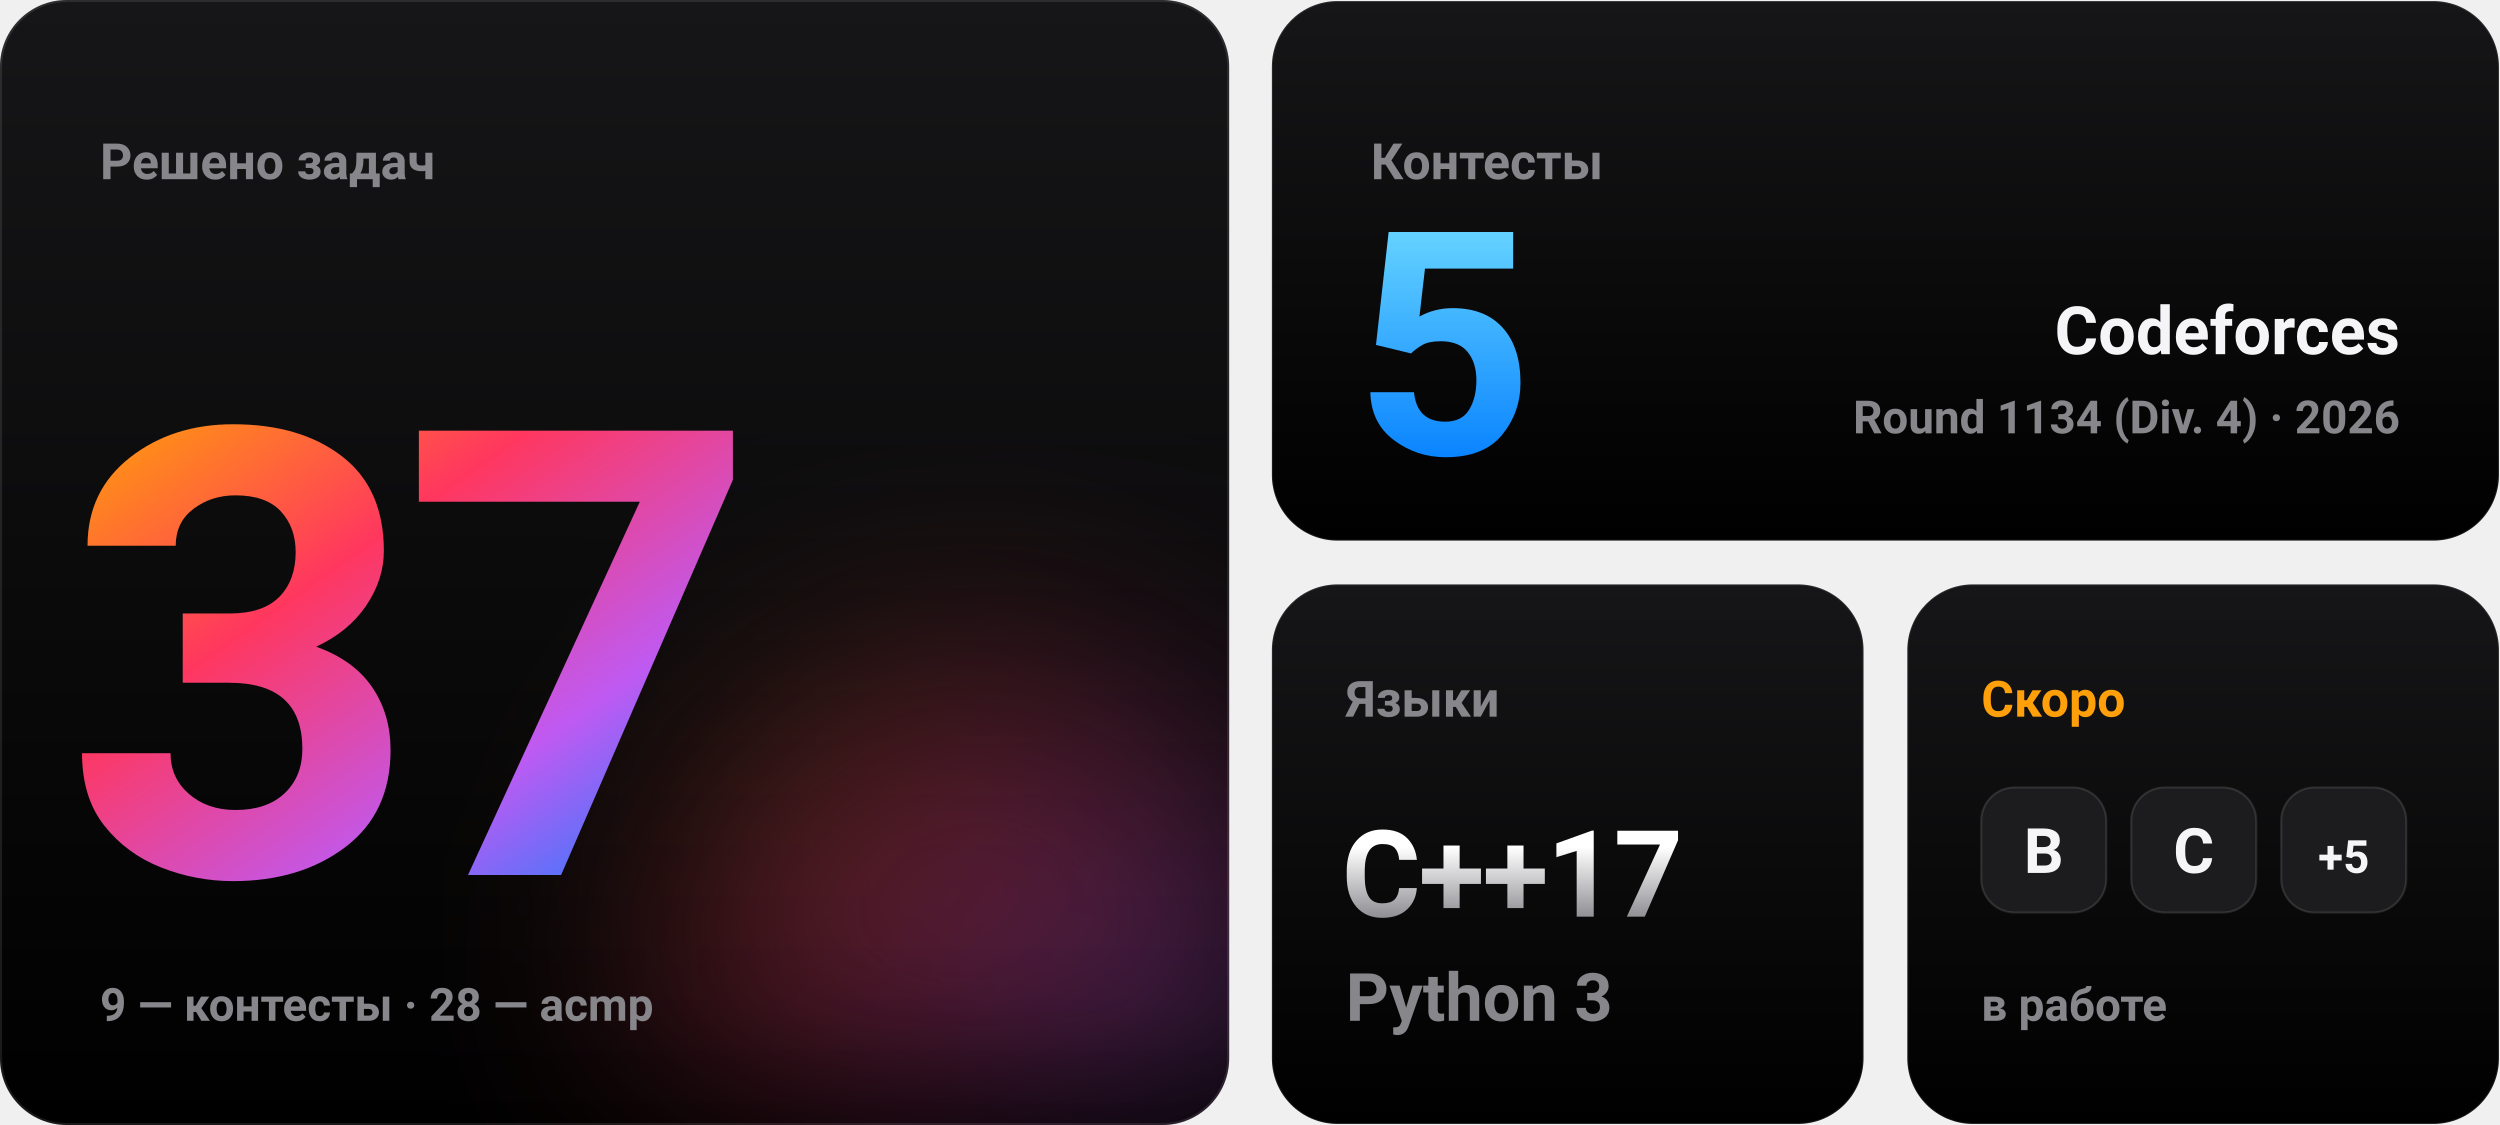
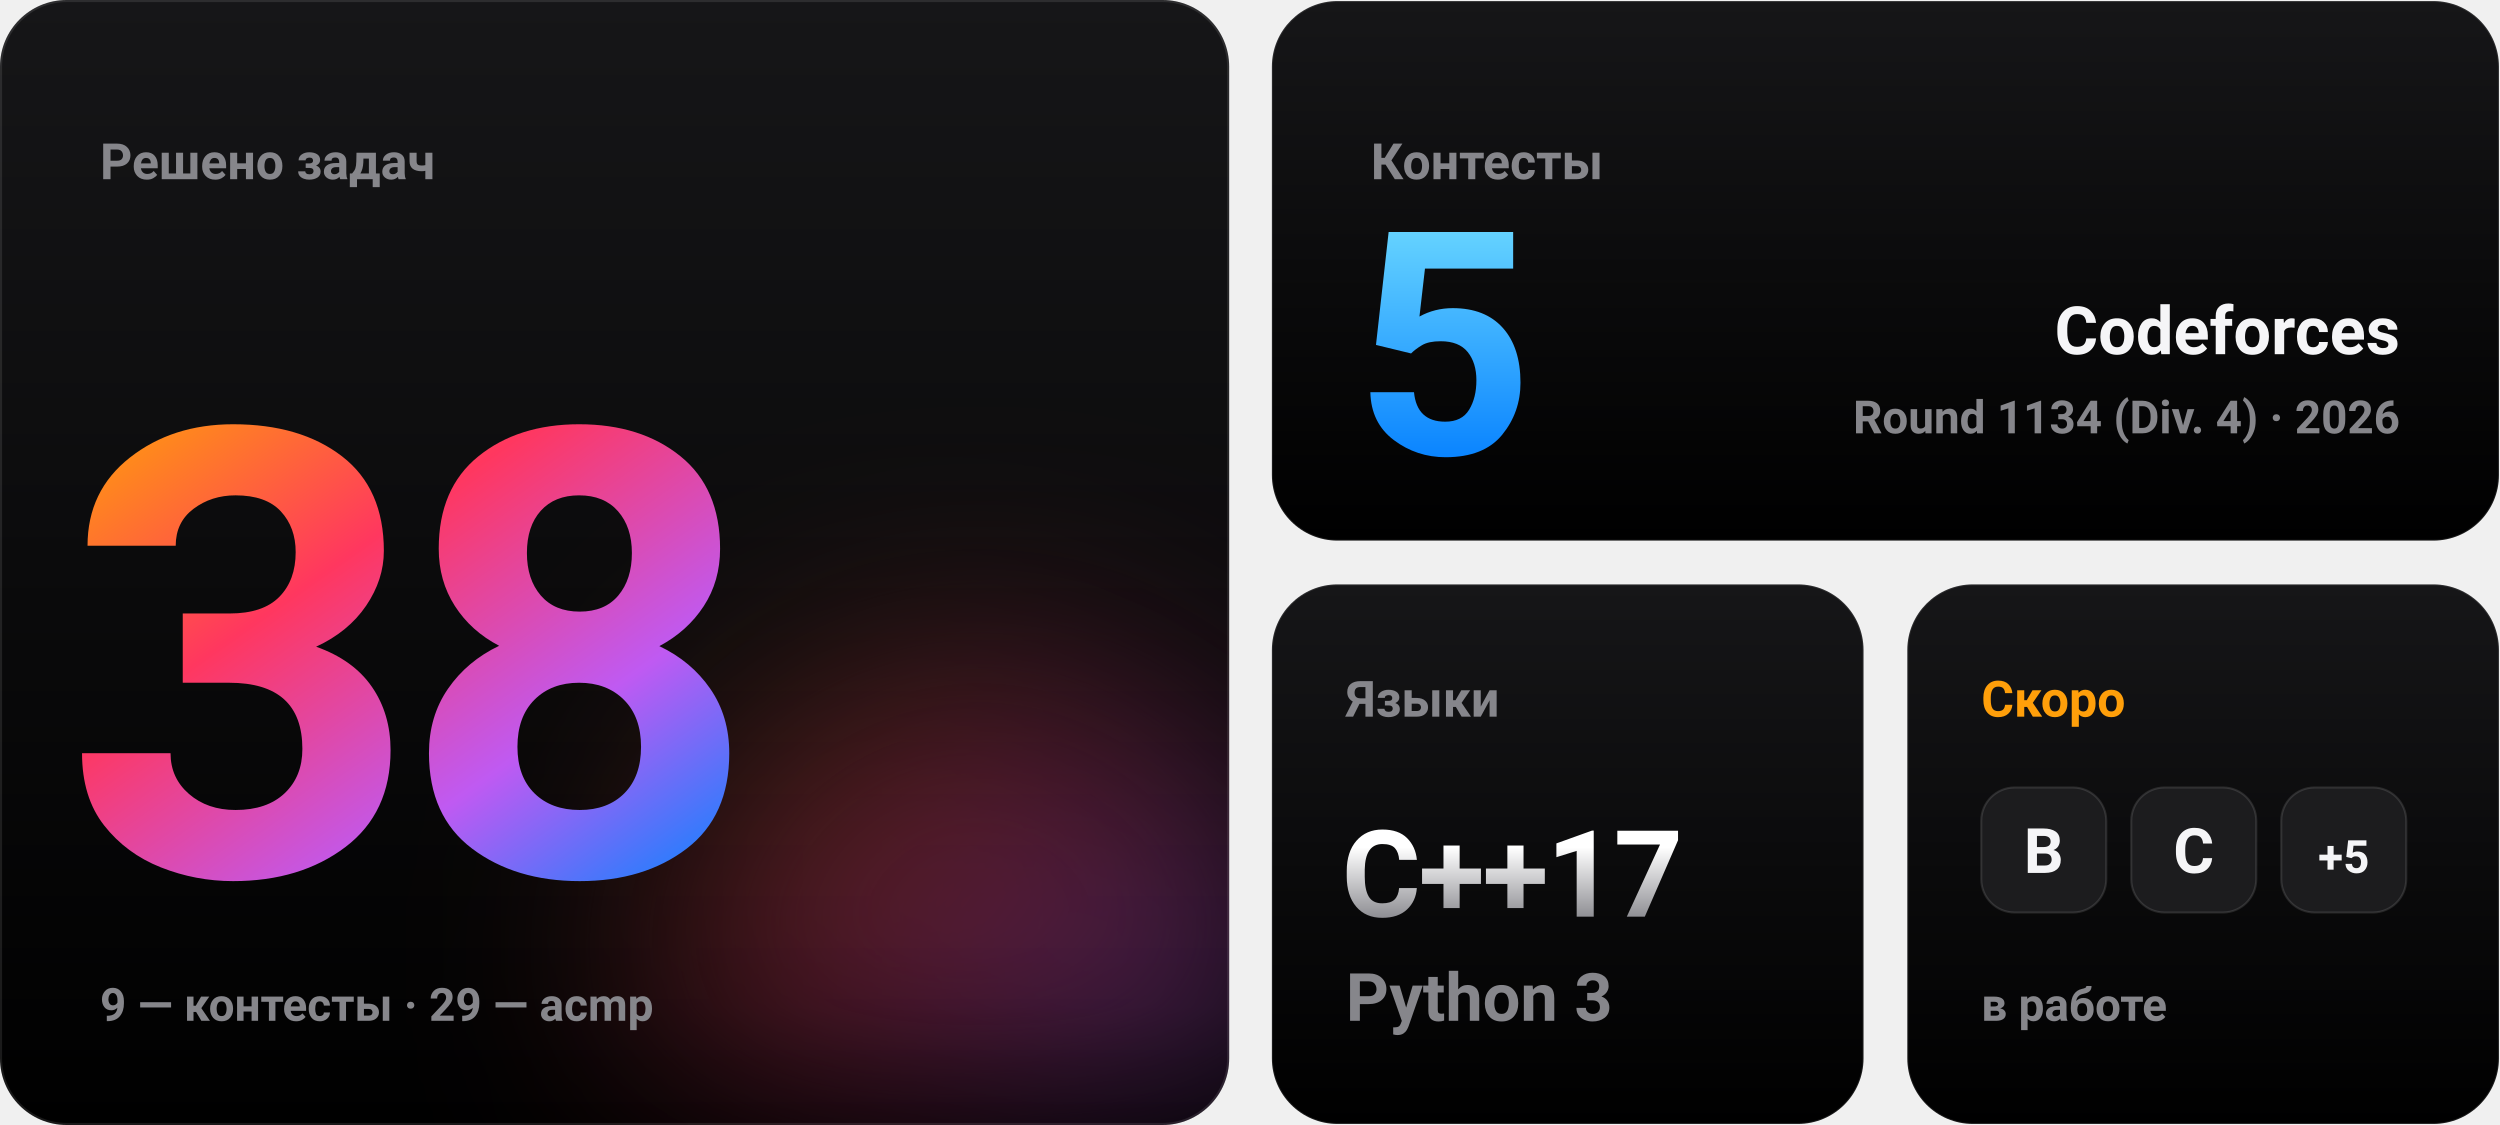
- <svg xmlns="http://www.w3.org/2000/svg" width="1200" height="540" viewBox="0 0 1200 540" role="img" aria-label="Решено задач: 37 (9 с контестов, 28 с acmp). Контестов: 5. Скоро: B, C, D, E, F, G, H.">
+ <svg xmlns="http://www.w3.org/2000/svg" width="1200" height="540" viewBox="0 0 1200 540" role="img" aria-label="Решено задач: 38 (9 с контестов, 29 с acmp). Контестов: 5. Скоро: B, C, D, E, F, G, H.">
  <defs>
    <linearGradient id="ai" x1="0" y1="0" x2="1" y2="1">
      <stop offset="0" stop-color="#ff9f0a" />
      <stop offset="0.35" stop-color="#ff375f" />
      <stop offset="0.7" stop-color="#bf5af2" />
      <stop offset="1" stop-color="#0a84ff" />
    </linearGradient>
    <linearGradient id="blue" x1="0" y1="0" x2="0" y2="1">
      <stop offset="0" stop-color="#64d2ff" />
      <stop offset="1" stop-color="#0a84ff" />
    </linearGradient>
    <linearGradient id="titanium" x1="0" y1="0" x2="0" y2="1">
      <stop offset="0.2" stop-color="#ffffff" />
      <stop offset="1" stop-color="#8e8e93" />
    </linearGradient>
    <linearGradient id="tile" x1="0" y1="0" x2="0" y2="1">
      <stop offset="0" stop-color="#161618" />
      <stop offset="1" stop-color="#000000" />
    </linearGradient>
    <filter id="blur" x="-100%" y="-100%" width="300%" height="300%">
      <feGaussianBlur stdDeviation="60" />
    </filter>
    <clipPath id="t1">
      <rect width="590" height="540" rx="32" />
    </clipPath>
  </defs>
  <g font-family="-apple-system, BlinkMacSystemFont, 'SF Pro Display', 'Segoe UI', Roboto, Helvetica, Arial, sans-serif">
    <g font-weight="600">
      <g clip-path="url(#t1)">
        <rect width="590" height="540" fill="url(#tile)" />
        <circle cx="470" cy="470" r="150" fill="url(#ai)" opacity="0.35" filter="url(#blur)">
          <animate attributeName="r" values="120;220;120" dur="5s" repeatCount="indefinite" calcMode="spline" keyTimes="0;0.5;1" keySplines="0.45 0 0.55 1;0.45 0 0.55 1" />
        </circle>
      </g>
      <rect x="0.5" y="0.5" width="589" height="539" rx="31.5" fill="none" stroke="#ffffff" stroke-opacity="0.1" />
      <text x="48" y="86" font-size="24" fill="#86868b">Решено задач</text>
      <g font-size="300" font-weight="700" letter-spacing="-10" fill="url(#ai)">
-         <text x="30" y="420" opacity="0">34<animate attributeName="opacity" values="0;1;0" keyTimes="0;0.000;0.250" calcMode="discrete" dur="0.8s" fill="freeze" />
+         <text x="30" y="420" opacity="0">35<animate attributeName="opacity" values="0;1;0" keyTimes="0;0.000;0.250" calcMode="discrete" dur="0.8s" fill="freeze" />
        </text>
-         <text x="30" y="420" opacity="0">35<animate attributeName="opacity" values="0;1;0" keyTimes="0;0.250;0.500" calcMode="discrete" dur="0.8s" fill="freeze" />
+         <text x="30" y="420" opacity="0">36<animate attributeName="opacity" values="0;1;0" keyTimes="0;0.250;0.500" calcMode="discrete" dur="0.8s" fill="freeze" />
        </text>
-         <text x="30" y="420" opacity="0">36<animate attributeName="opacity" values="0;1;0" keyTimes="0;0.500;0.750" calcMode="discrete" dur="0.8s" fill="freeze" />
+         <text x="30" y="420" opacity="0">37<animate attributeName="opacity" values="0;1;0" keyTimes="0;0.500;0.750" calcMode="discrete" dur="0.8s" fill="freeze" />
        </text>
-         <text x="30" y="420">37<animate attributeName="opacity" values="0;1" keyTimes="0;0.750" calcMode="discrete" dur="0.8s" fill="freeze" />
+         <text x="30" y="420">38<animate attributeName="opacity" values="0;1" keyTimes="0;0.750" calcMode="discrete" dur="0.8s" fill="freeze" />
        </text>
      </g>
-       <text x="48" y="490" font-size="22" fill="#86868b">9 — контесты  ·  28 — acmp</text>
+       <text x="48" y="490" font-size="22" fill="#86868b">9 — контесты  ·  29 — acmp</text>
      <rect x="610.5" y="0.5" width="589" height="259" rx="31.5" fill="url(#tile)" stroke="#ffffff" stroke-opacity="0.1" />
      <text x="658" y="86" font-size="24" fill="#86868b">Контесты</text>
      <text x="650" y="218" font-size="150" font-weight="700" letter-spacing="-4" fill="url(#blue)">5</text>
      <text x="1152" y="170" font-size="32" font-weight="700" fill="#f5f5f7" text-anchor="end">Codeforces</text>
      <text x="1152" y="208" font-size="22" fill="#86868b" text-anchor="end">Round 1134 (Div. 4) · 2026</text>
      <rect x="610.5" y="280.5" width="284" height="259" rx="31.5" fill="url(#tile)" stroke="#ffffff" stroke-opacity="0.1" />
      <text x="646" y="344" font-size="24" fill="#86868b">Языки</text>
      <text x="644" y="440" font-size="58" font-weight="700" letter-spacing="-1" fill="url(#titanium)">C++17</text>
      <text x="646" y="490" font-size="32" fill="#86868b">Python 3</text>
      <rect x="915.5" y="280.5" width="284" height="259" rx="31.5" fill="url(#tile)" stroke="#ffffff" stroke-opacity="0.1" />
      <text x="951" y="344" font-size="24" fill="#ff9f0a">Скоро</text>
      <rect x="951" y="378" width="60" height="60" rx="16" fill="#1c1c1e" stroke="#ffffff" stroke-opacity="0.12" />
      <text x="981" y="419" font-size="30" font-weight="700" fill="#f5f5f7" text-anchor="middle">B</text>
      <rect x="1023" y="378" width="60" height="60" rx="16" fill="#1c1c1e" stroke="#ffffff" stroke-opacity="0.12" />
      <text x="1053" y="419" font-size="30" font-weight="700" fill="#f5f5f7" text-anchor="middle">C</text>
      <rect x="1095" y="378" width="60" height="60" rx="16" fill="#1c1c1e" stroke="#ffffff" stroke-opacity="0.12" />
      <text x="1125" y="419" font-size="22" font-weight="700" fill="#f5f5f7" text-anchor="middle">+5</text>
      <text x="951" y="490" font-size="22" fill="#86868b">в работе</text>
    </g>
  </g>
</svg>
